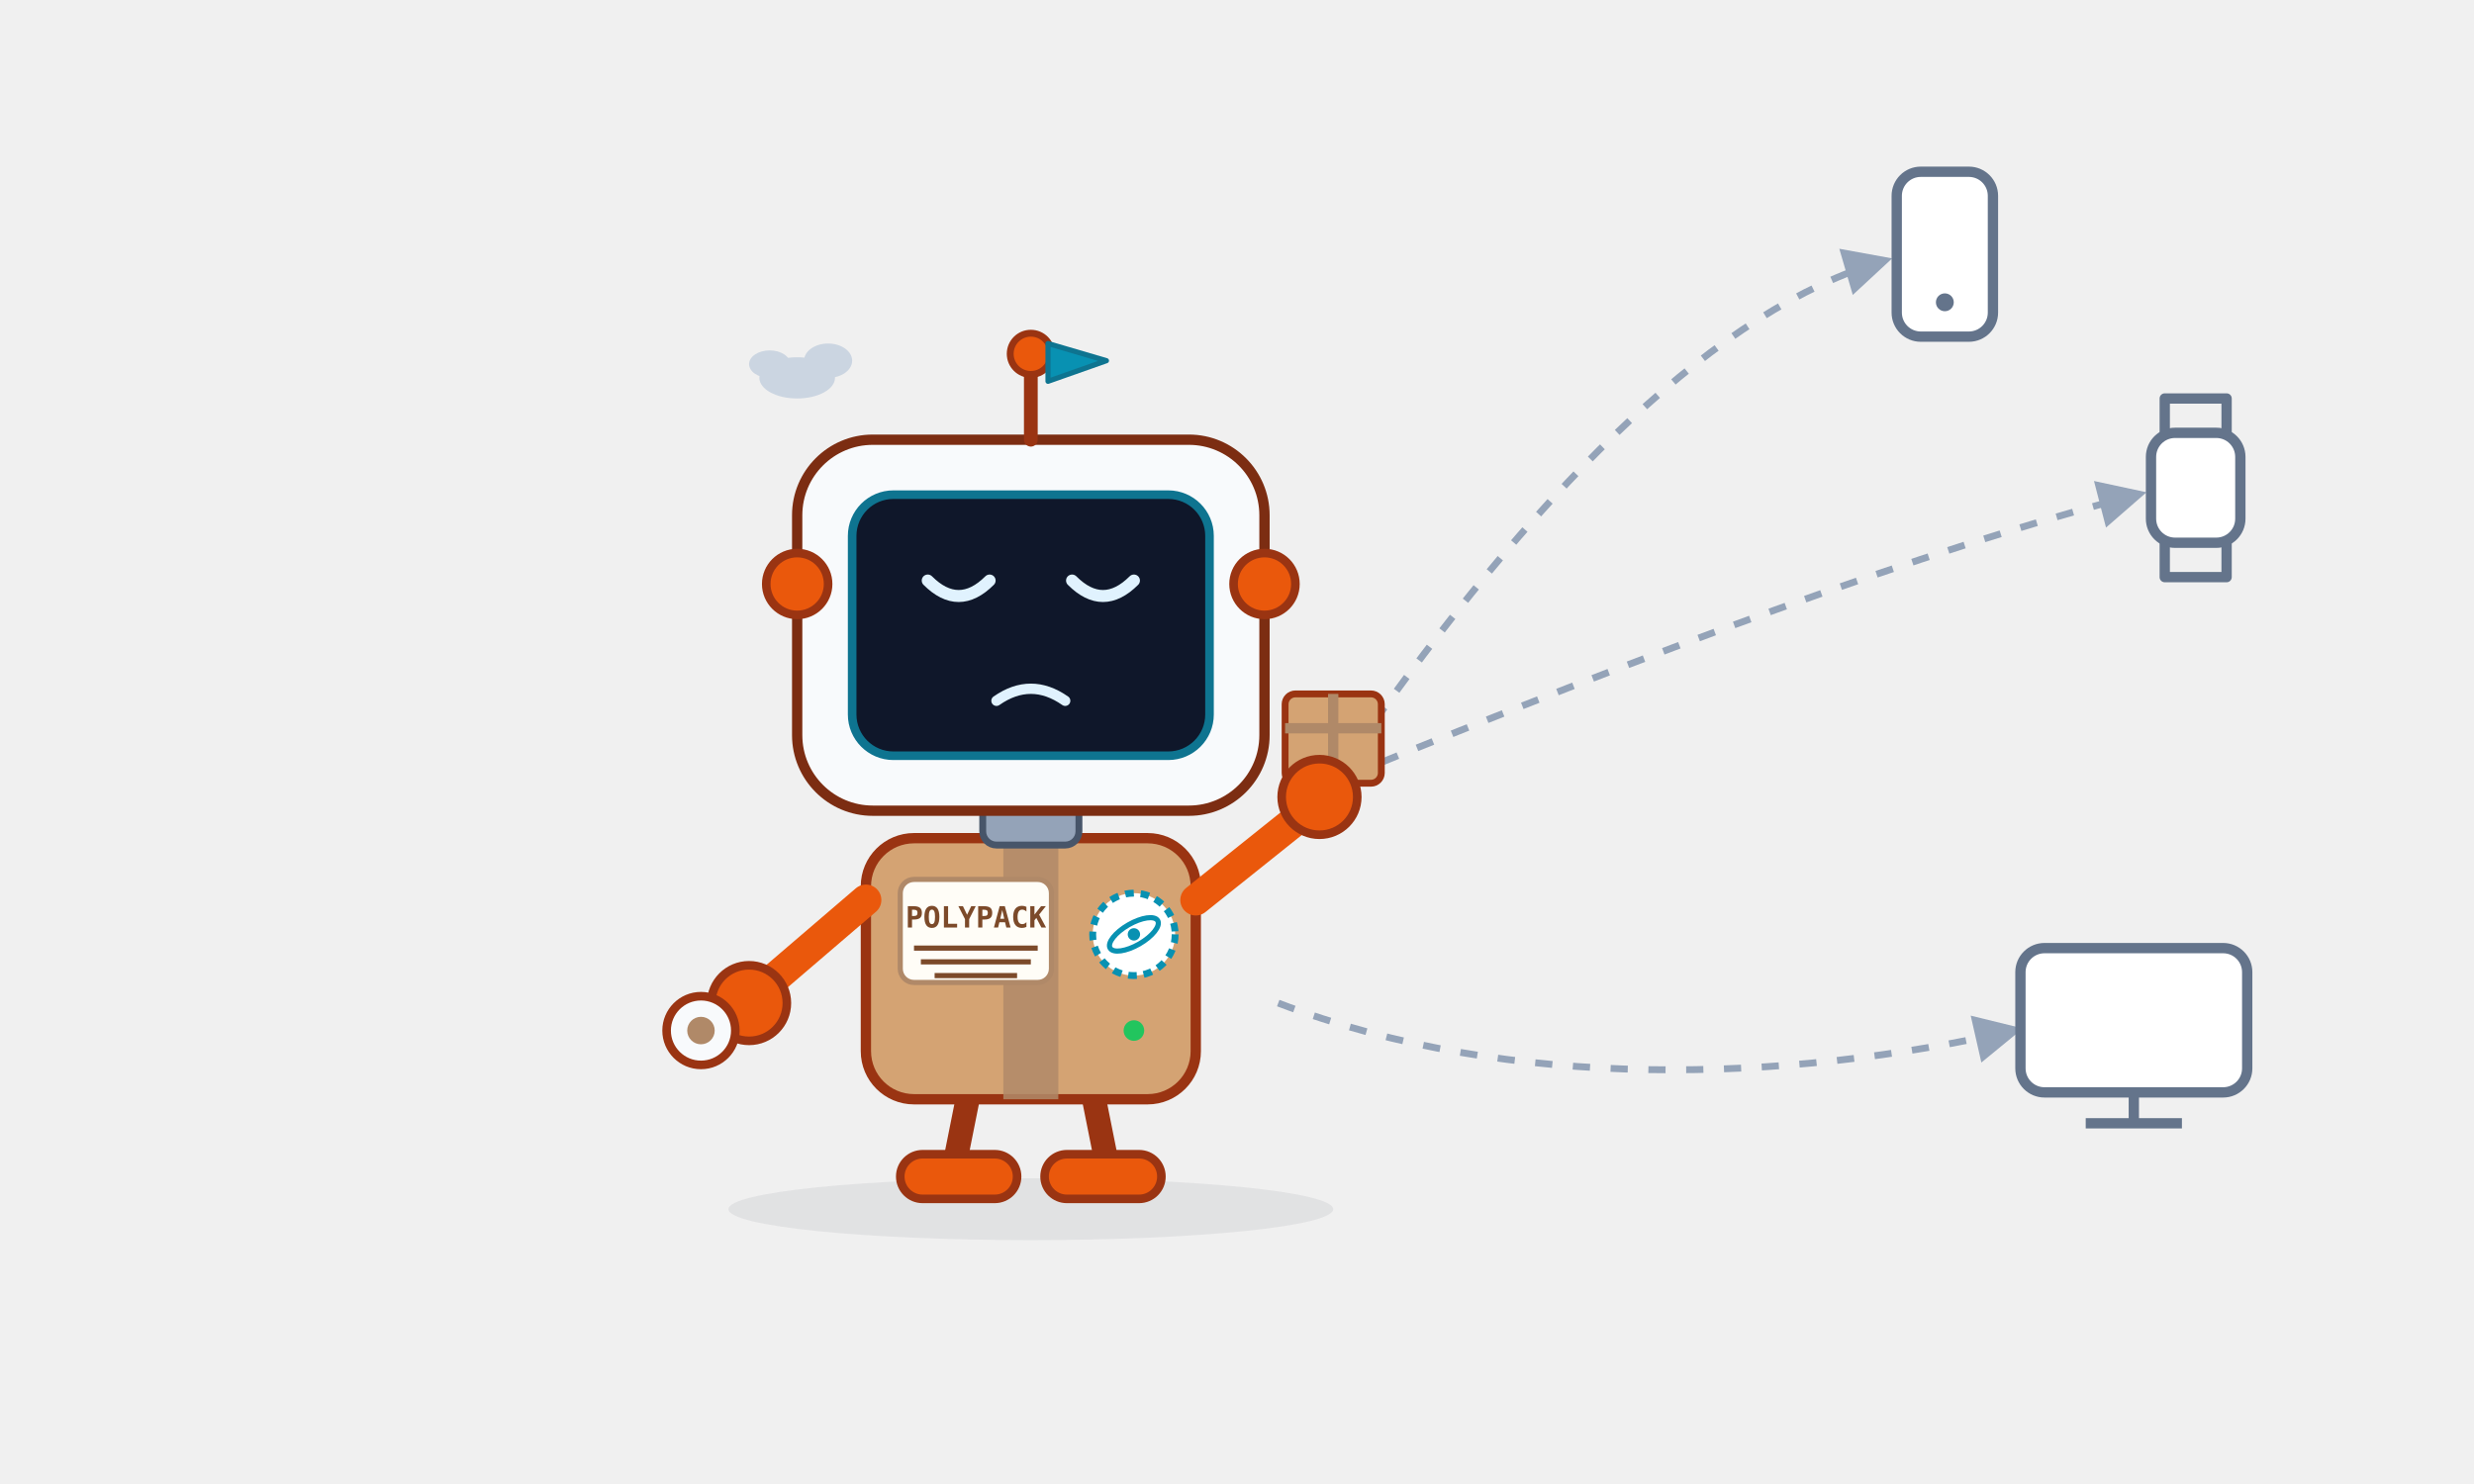
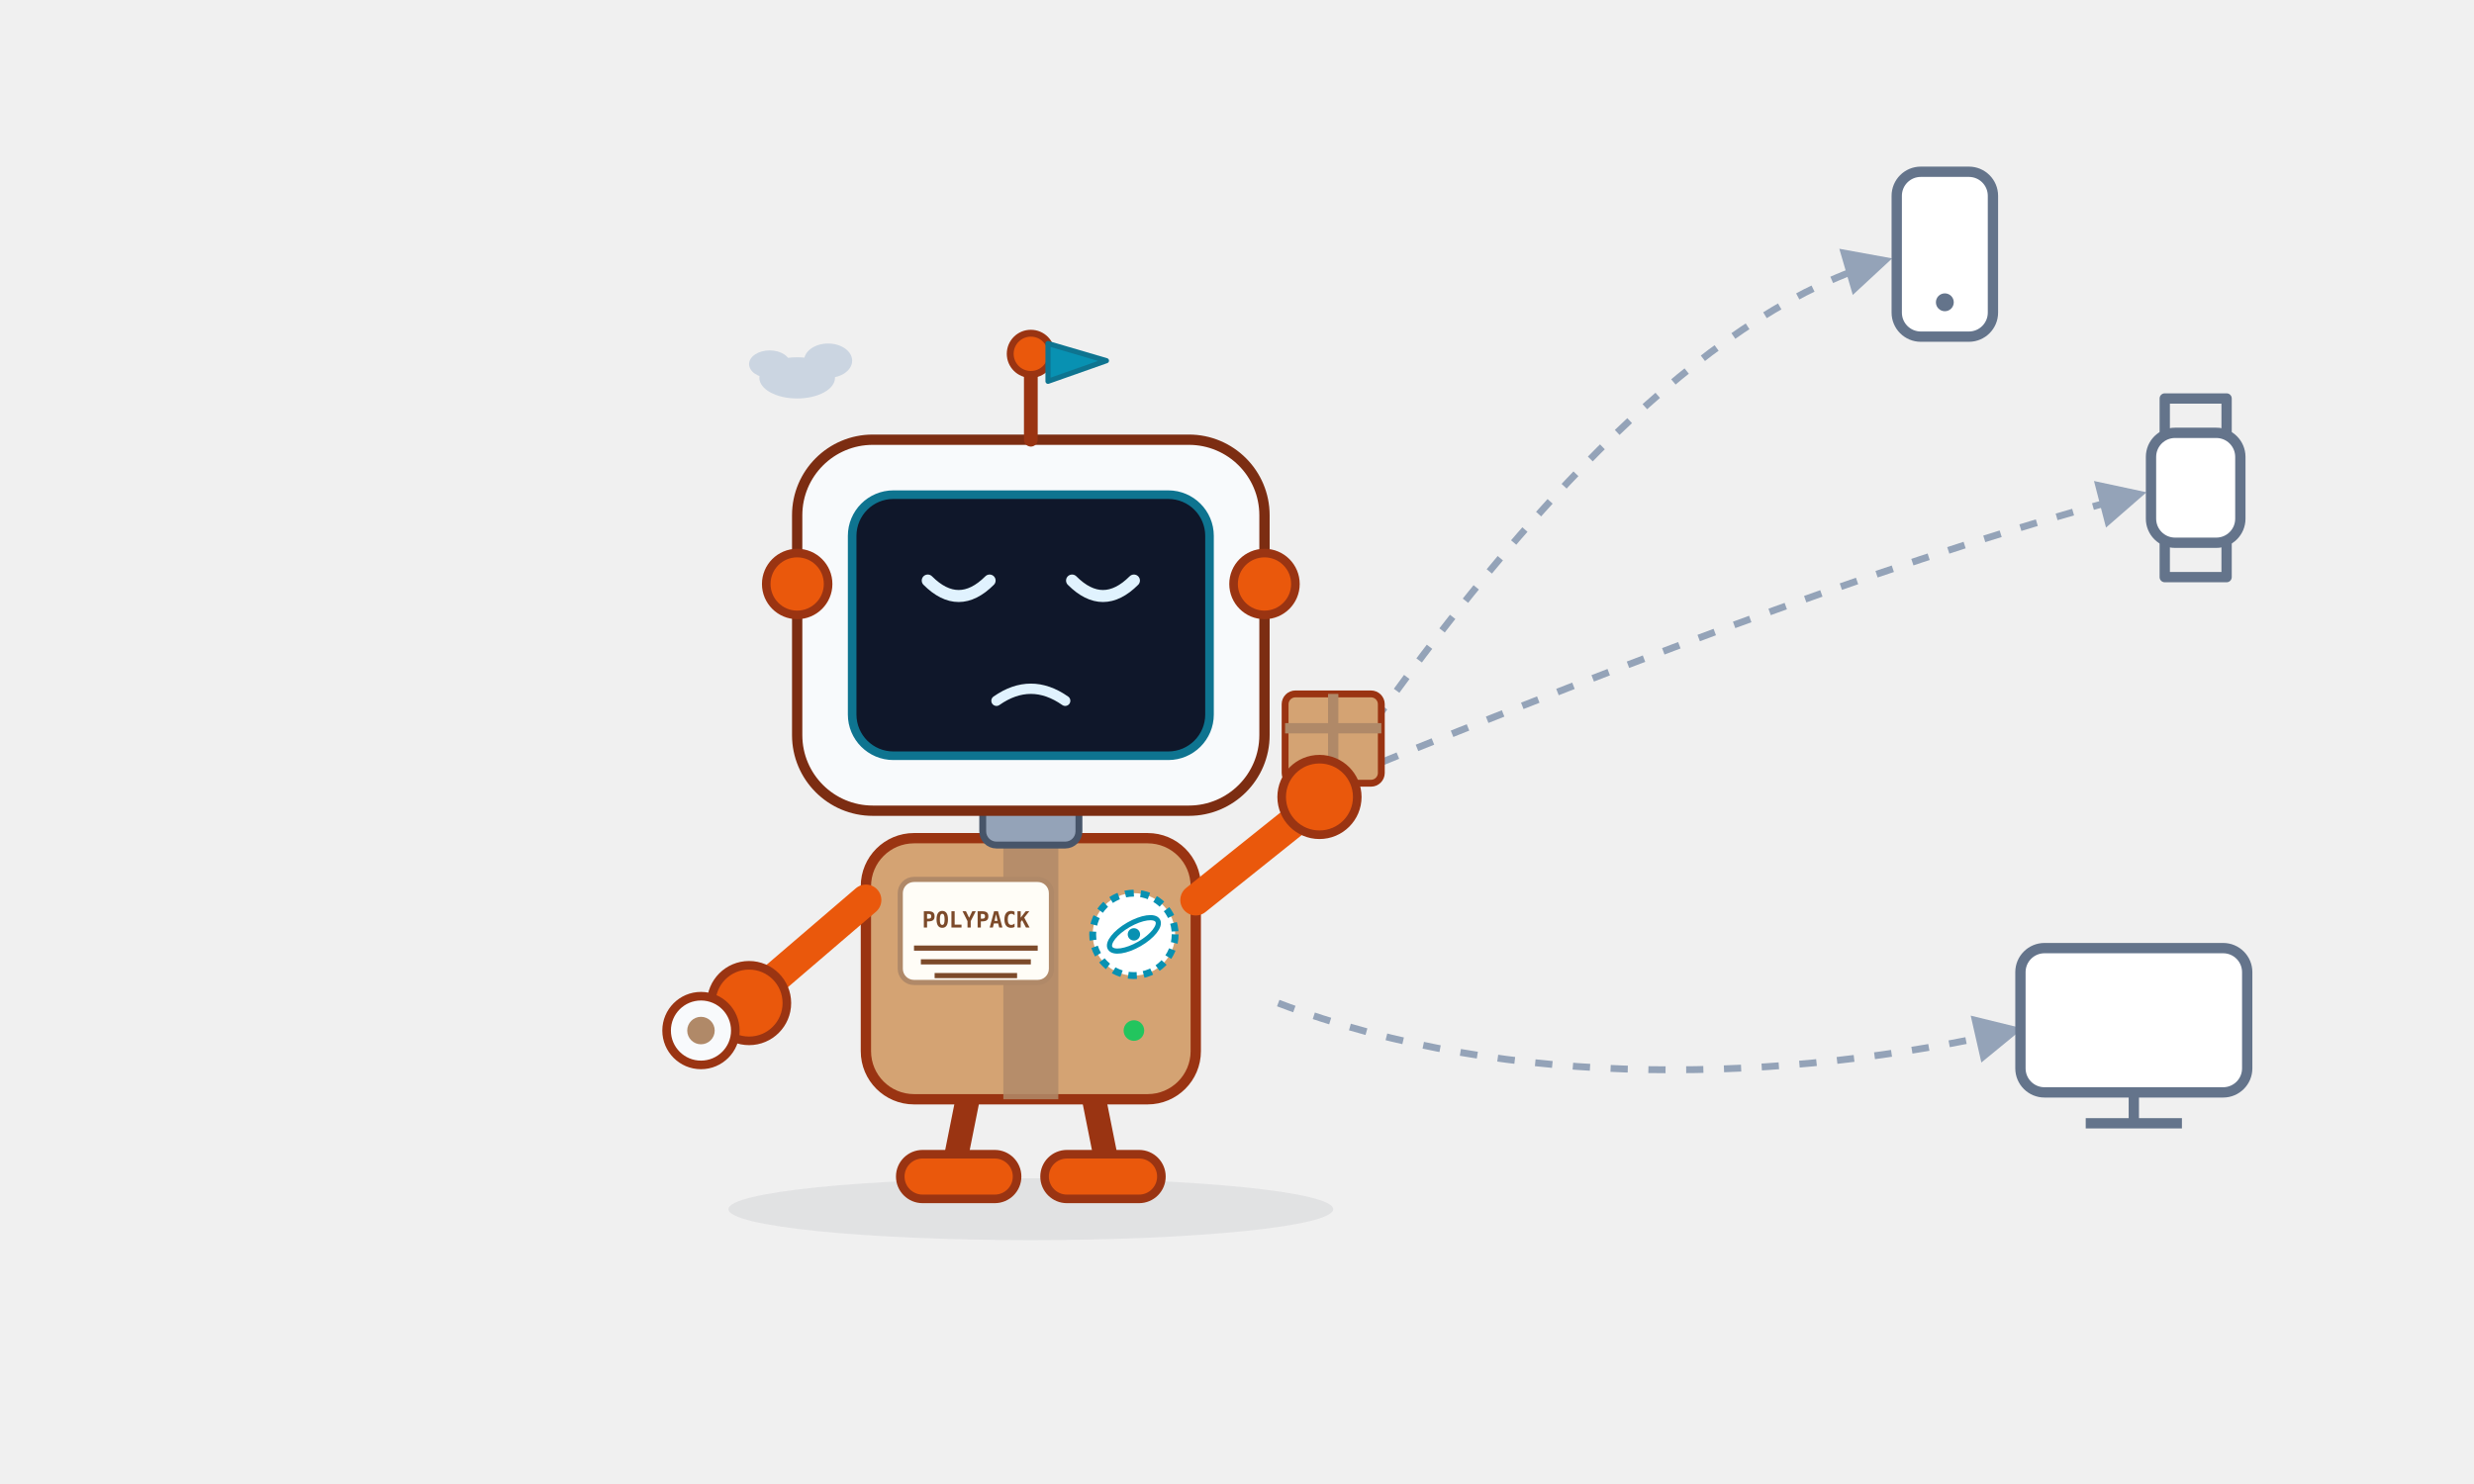
<svg xmlns="http://www.w3.org/2000/svg" width="640" height="384" viewBox="0 0 720 432" role="img" aria-labelledby="pax-t pax-d">
  <style>@media (prefers-reduced-motion: no-preference) {
    .pax-bot { animation: pax-droop 4.5s ease-in-out infinite; }
    .pax-sigh { animation: pax-sigh 3s ease-out infinite; }
  }
  @keyframes pax-droop { 0%, 100% { transform: translateY(0); } 50% { transform: translateY(4px); } }
  @keyframes pax-sigh { 0% { opacity: 0; transform: translateX(0) scale(0.85); } 30% { opacity: 1; } 100% { opacity: 0; transform: translateX(14px) scale(1.05); } }
  </style>
  <defs>
    <marker id="pax-arrow" viewBox="0 0 10 10" refX="8" refY="5" markerWidth="7" markerHeight="7" orient="auto-start-reverse">
      <path d="M0,0 L10,5 L0,10 z" fill="#94a3b8" />
    </marker>
    <clipPath id="pax-screen-clip">
      <rect x="248" y="144" width="104" height="76" rx="12" />
    </clipPath>
  </defs>
  <path d="M400,210 C 450,140 500,90 548,76" fill="none" stroke="#94a3b8" stroke-width="2" stroke-dasharray="5 6" marker-end="url(#pax-arrow)" />
  <path d="M392,226 C 480,190 560,160 622,144" fill="none" stroke="#94a3b8" stroke-width="2" stroke-dasharray="5 6" marker-end="url(#pax-arrow)" />
  <path d="M372,292 C 440,318 520,315 586,300" fill="none" stroke="#94a3b8" stroke-width="2" stroke-dasharray="5 6" marker-end="url(#pax-arrow)" />
  <g stroke="#64748b" stroke-width="3" fill="#ffffff" stroke-linejoin="round">
    <rect x="552" y="50" width="28" height="48" rx="7" />
    <rect x="626" y="126" width="26" height="32" rx="7" />
    <path d="M630,126 v-10 h18 v10 M630,158 v10 h18 v-10" fill="none" />
    <rect x="588" y="276" width="66" height="42" rx="7" />
    <path d="M621,318 v9 M607,327 h28" fill="none" />
  </g>
  <circle cx="566" cy="88" r="2.6" fill="#64748b" stroke="none" />
  <ellipse cx="300" cy="352" rx="88" ry="9" fill="#0f172a" opacity="0.07" />
  <g class="pax-bot">
    <g stroke="#9a3412" stroke-width="7" stroke-linecap="round" fill="none">
      <path d="M282,318 L278,338" />
      <path d="M318,318 L322,338" />
    </g>
    <rect x="262" y="336" width="34" height="13" rx="6.5" fill="#ea580c" stroke="#9a3412" stroke-width="2.5" />
    <rect x="304" y="336" width="34" height="13" rx="6.5" fill="#ea580c" stroke="#9a3412" stroke-width="2.5" />
    <rect x="252" y="244" width="96" height="76" rx="14" fill="#d4a373" stroke="#9a3412" stroke-width="3" />
    <rect x="292" y="244" width="16" height="76" fill="#b08968" opacity="0.85" />
    <rect x="262" y="256" width="44" height="30" rx="4" fill="#fffdf7" stroke="#b08968" stroke-width="1.5" />
-     <text x="284" y="270" text-anchor="middle" font-size="8.5" font-weight="700" font-family="'JetBrains Mono', ui-monospace, 'PingFang SC', 'Microsoft YaHei', monospace" fill="#7c4a2a">POLYPACK</text>
+     <text x="284" y="270" text-anchor="middle" font-size="6.5" font-weight="700" font-family="'JetBrains Mono', ui-monospace, 'PingFang SC', 'Microsoft YaHei', monospace" fill="#7c4a2a">POLYPACK</text>
    <path d="M266,276 h36 M268,280 h32 M272,284 h24" stroke="#7c4a2a" stroke-width="1.5" />
    <circle cx="330" cy="272" r="12" fill="#ffffff" stroke="#0891b2" stroke-width="2" stroke-dasharray="2.5 2" />
    <ellipse cx="330" cy="272" rx="8" ry="3.2" fill="none" stroke="#0891b2" stroke-width="1.5" transform="rotate(-30 330 272)" />
    <circle cx="330" cy="272" r="1.8" fill="#0891b2" />
    <circle cx="330" cy="300" r="3" fill="#22c55e" />
    <rect x="286" y="232" width="28" height="14" rx="4" fill="#94a3b8" stroke="#475569" stroke-width="2" />
    <rect x="232" y="128" width="136" height="108" rx="22" fill="#f8fafc" stroke="#7c2d12" stroke-width="3" />
    <rect x="248" y="144" width="104" height="76" rx="12" fill="#0f172a" stroke="#0e7490" stroke-width="2.5" />
    <g class="pax-face pax-face-dejected">
      <g clip-path="url(#pax-screen-clip)">
        <path d="M270,169 Q279,178 288,169" fill="none" stroke="#e0f2fe" stroke-width="3.5" stroke-linecap="round" />
        <path d="M312,169 Q321,178 330,169" fill="none" stroke="#e0f2fe" stroke-width="3.5" stroke-linecap="round" />
        <path d="M290,204 Q300,197 310,204" fill="none" stroke="#e0f2fe" stroke-width="3" stroke-linecap="round" />
      </g>
      <g transform="translate(232,110)">
        <g class="pax-sigh" fill="#cbd5e1">
          <ellipse cx="0" cy="0" rx="11" ry="6" />
          <ellipse cx="9" cy="-5" rx="7" ry="5" />
          <ellipse cx="-8" cy="-4" rx="6" ry="4" />
        </g>
      </g>
    </g>
    <circle cx="232" cy="170" r="9" fill="#ea580c" stroke="#9a3412" stroke-width="2.5" />
    <circle cx="368" cy="170" r="9" fill="#ea580c" stroke="#9a3412" stroke-width="2.5" />
    <path d="M300,128 L300,106" stroke="#9a3412" stroke-width="4" stroke-linecap="round" />
    <circle cx="300" cy="103" r="6" fill="#ea580c" stroke="#9a3412" stroke-width="2" />
    <path d="M305,100 L322,105 L305,111 Z" fill="#0891b2" stroke="#0e7490" stroke-width="1.5" stroke-linejoin="round" />
    <path d="M252,262 L224,286" stroke="#ea580c" stroke-width="9" stroke-linecap="round" />
    <circle cx="218" cy="292" r="11" fill="#ea580c" stroke="#9a3412" stroke-width="2.5" />
    <circle cx="204" cy="300" r="10" fill="#f8fafc" stroke="#9a3412" stroke-width="2.5" />
    <circle cx="204" cy="300" r="4" fill="#b08968" />
    <path d="M348,262 L378,238" stroke="#ea580c" stroke-width="9" stroke-linecap="round" />
    <rect x="374" y="202" width="28" height="26" rx="3" fill="#d4a373" stroke="#9a3412" stroke-width="2" />
    <path d="M388,202 v26 M374,212 h28" stroke="#b08968" stroke-width="3" />
    <circle cx="384" cy="232" r="11" fill="#ea580c" stroke="#9a3412" stroke-width="2.5" />
  </g>
</svg>
